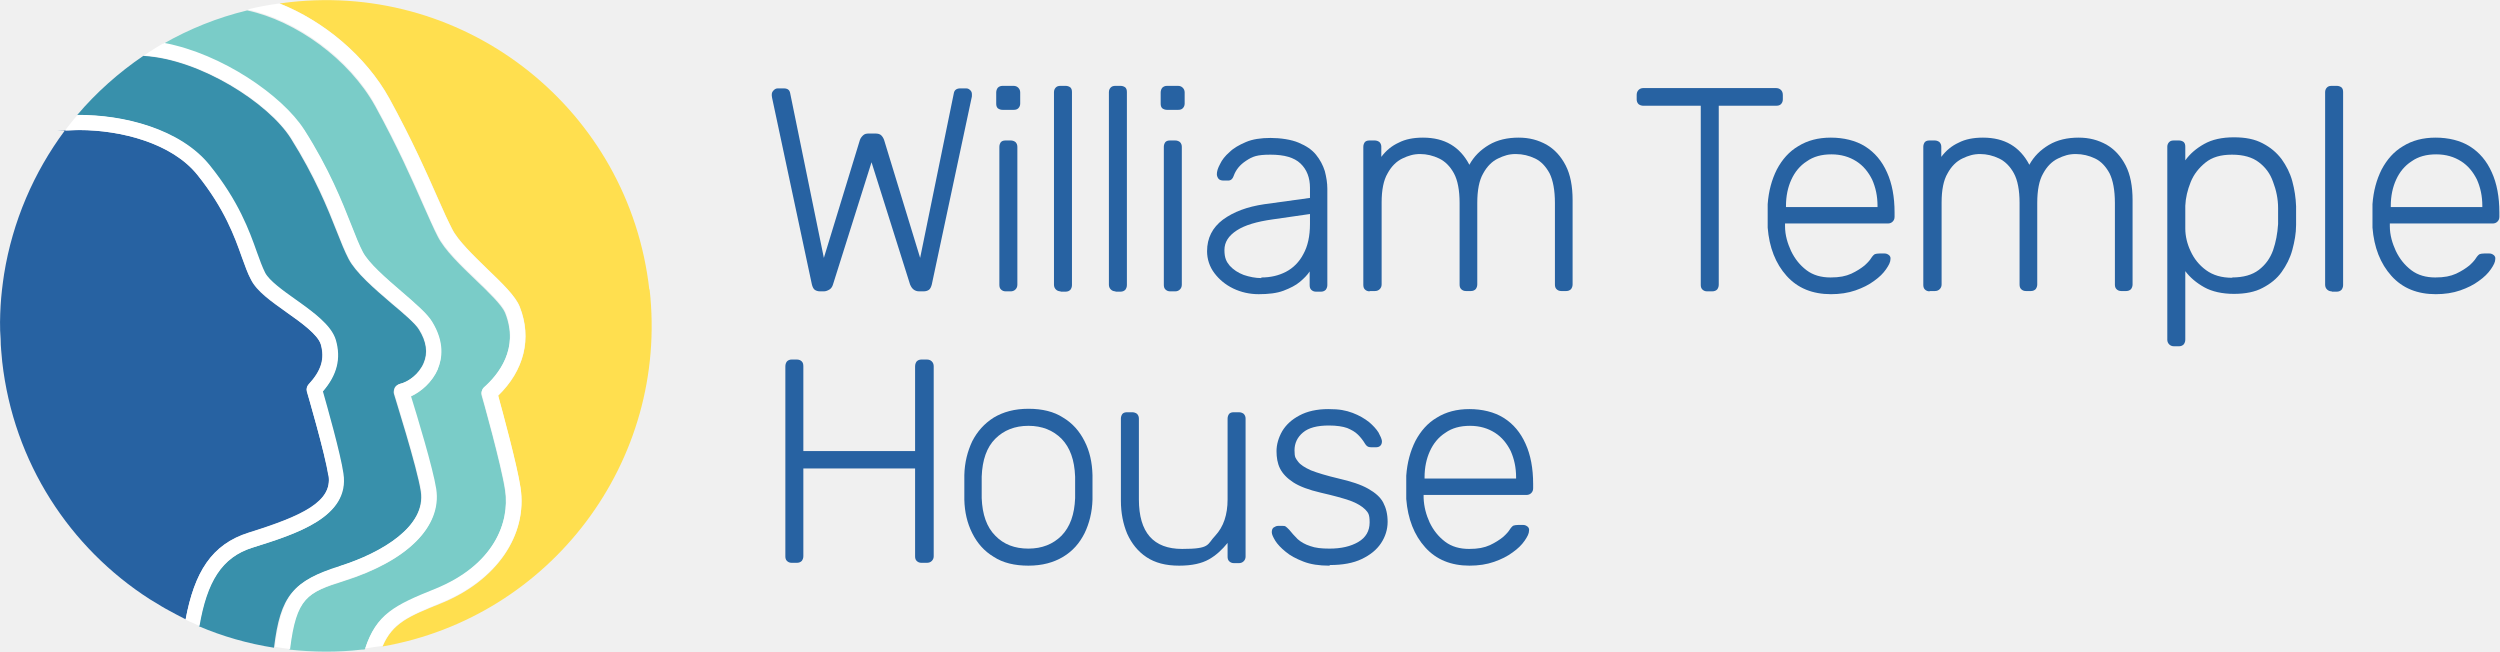
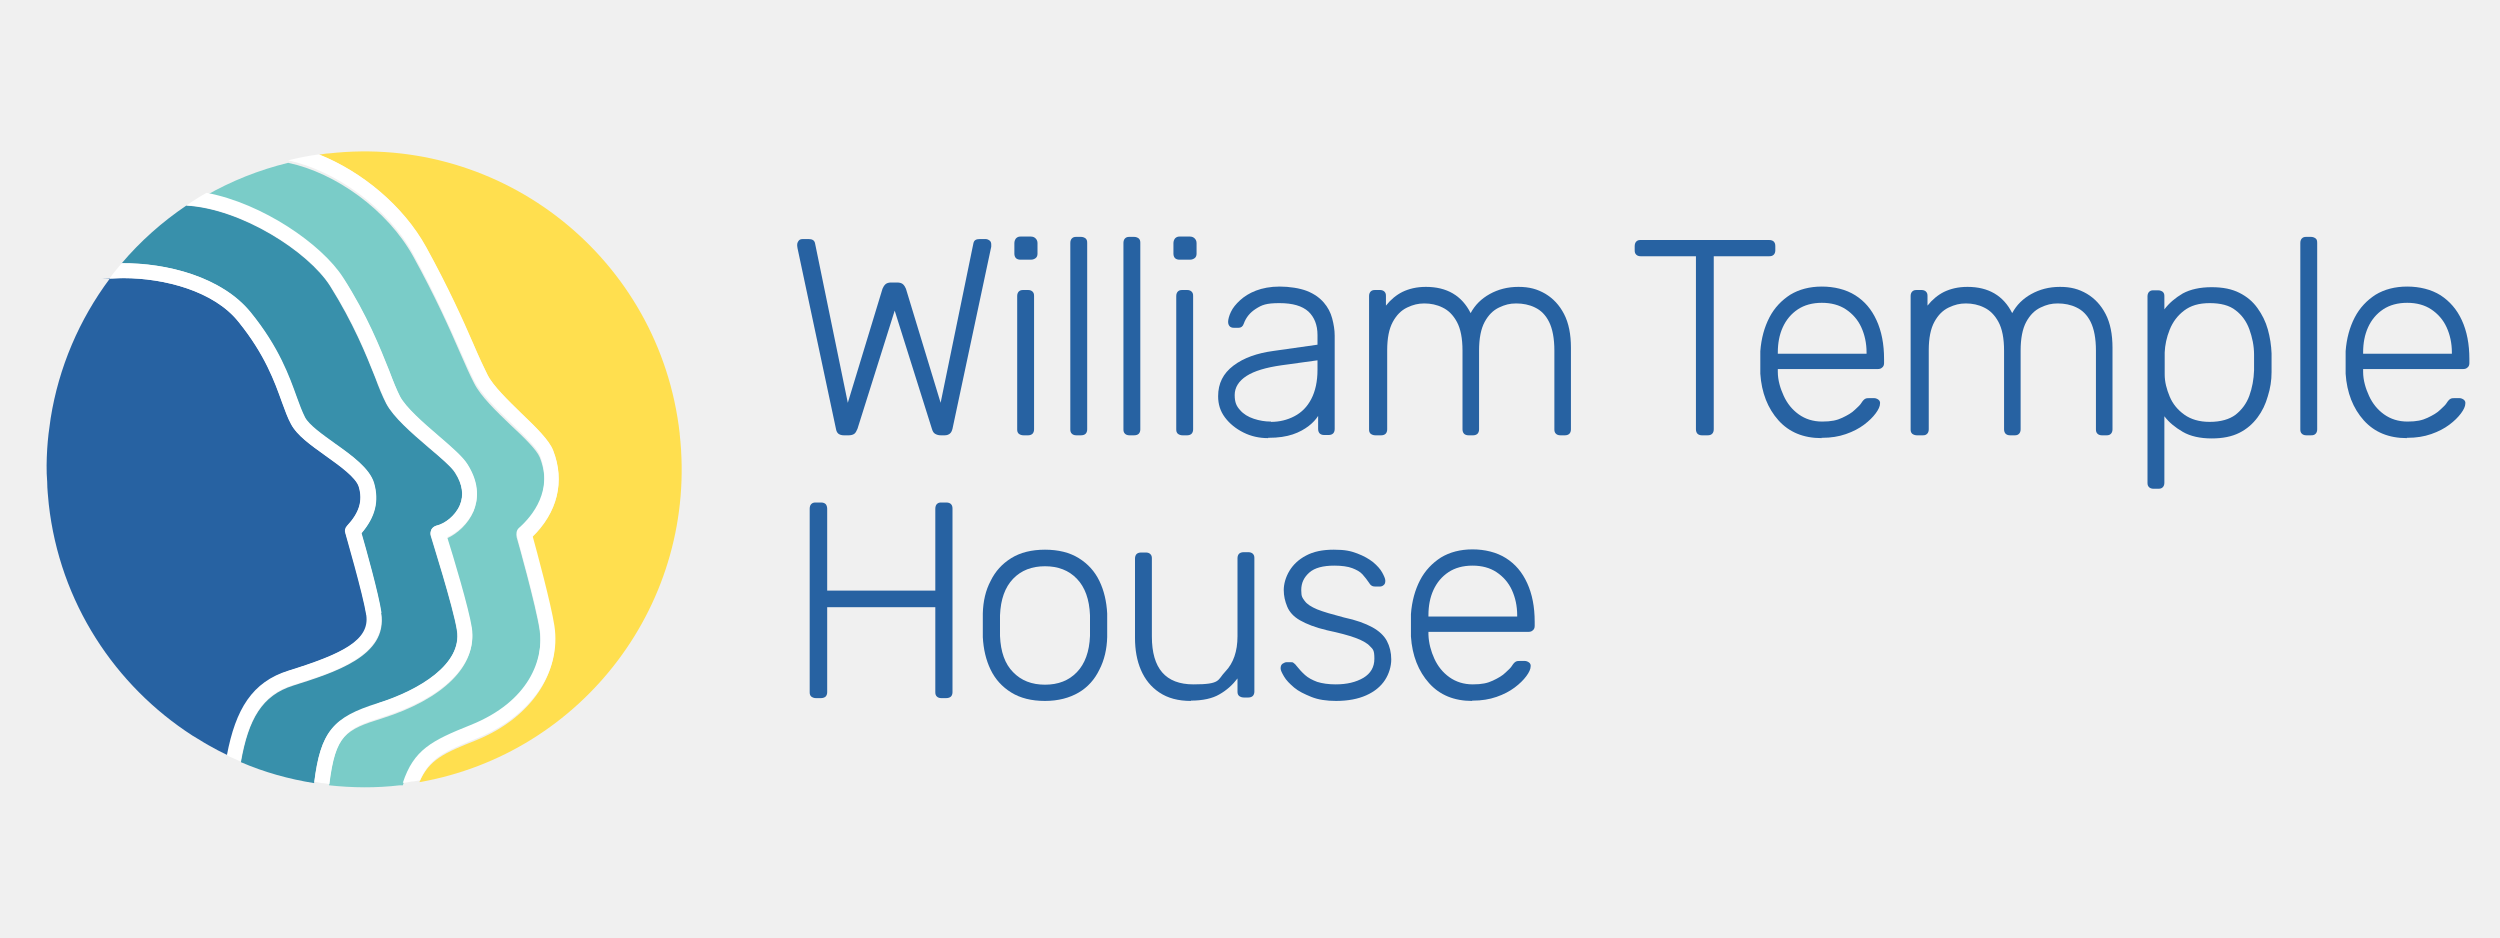
- <svg xmlns="http://www.w3.org/2000/svg" id="Layer_1" version="1.1" viewBox="0 0 792 206.3">
+ <svg xmlns="http://www.w3.org/2000/svg" id="Layer_1" version="1.1" viewBox="0 0 800 300">
  <defs>
    <style>
      .st0 {
        fill: #ffdf4f;
      }

      .st1 {
        fill: #2762a2;
      }

      .st2 {
        fill: #3890ab;
      }

      .st3 {
        fill: #fff;
      }

      .st4 {
        fill: #7accc8;
      }
    </style>
  </defs>
-   <g>
-     <path class="st1" d="M259.8,92.3c-.7,0-1.3-.2-1.7-.5s-.7-.9-.9-1.7l-12.6-59.1c0-.2-.1-.5-.1-.7v-.4c0-.5.2-.9.6-1.3.4-.4.8-.6,1.3-.6h1.9c1.2,0,1.8.5,2,1.4l10.7,52.3,11.4-37.3c.2-.6.5-1,1-1.5s1.1-.6,1.9-.6h2c.9,0,1.5.2,1.9.6.4.4.7.9.9,1.5l11.4,37.3,10.7-52.3c.2-.9.9-1.4,2-1.4h1.9c.5,0,.9.2,1.3.6s.5.8.5,1.3,0,.2,0,.4,0,.4-.1.7l-12.6,59.1c-.2.8-.5,1.4-.9,1.7s-1,.5-1.7.5h-1.4c-.7,0-1.3-.2-1.8-.6s-.8-.9-1.1-1.6l-12.2-38.7-12.2,38.7c-.2.7-.6,1.3-1.1,1.6s-1.1.6-1.8.6h-1.4.2Z" />
-     <path class="st1" d="M317.6,34.8c-.6,0-1.1-.2-1.5-.5-.4-.4-.5-.9-.5-1.5v-3.5c0-.6.2-1.1.5-1.5.4-.4.9-.6,1.5-.6h3.5c.6,0,1.1.2,1.5.6s.6.9.6,1.5v3.5c0,.6-.2,1.1-.6,1.5s-.9.5-1.5.5h-3.5ZM318.6,92.3c-.6,0-1.1-.2-1.5-.6s-.5-.9-.5-1.5v-43.7c0-.6.2-1.1.5-1.5.4-.4.9-.5,1.5-.5h1.6c.6,0,1.1.2,1.5.5.4.4.6.9.6,1.5v43.7c0,.6-.2,1.1-.6,1.5s-.9.6-1.5.6h-1.6Z" />
-     <path class="st1" d="M336,92.3c-.6,0-1.1-.2-1.5-.6s-.6-.9-.6-1.5V29.2c0-.6.2-1.1.6-1.5s.9-.5,1.5-.5h1.6c.6,0,1.1.2,1.5.5.4.4.5.9.5,1.5v61.1c0,.6-.2,1.1-.5,1.5-.4.4-.9.6-1.5.6h-1.6Z" />
-     <path class="st1" d="M353.4,92.3c-.6,0-1.1-.2-1.5-.6s-.6-.9-.6-1.5V29.2c0-.6.2-1.1.6-1.5s.9-.5,1.5-.5h1.6c.6,0,1.1.2,1.5.5.4.4.5.9.5,1.5v61.1c0,.6-.2,1.1-.5,1.5-.4.4-.9.6-1.5.6h-1.6Z" />
-     <path class="st1" d="M369.7,34.8c-.6,0-1.1-.2-1.5-.5-.4-.4-.5-.9-.5-1.5v-3.5c0-.6.2-1.1.5-1.5.4-.4.9-.6,1.5-.6h3.5c.6,0,1.1.2,1.5.6s.6.9.6,1.5v3.5c0,.6-.2,1.1-.6,1.5s-.9.5-1.5.5h-3.5ZM370.7,92.3c-.6,0-1.1-.2-1.5-.6s-.5-.9-.5-1.5v-43.7c0-.6.2-1.1.5-1.5.4-.4.9-.5,1.5-.5h1.6c.6,0,1.1.2,1.5.5.4.4.6.9.6,1.5v43.7c0,.6-.2,1.1-.6,1.5s-.9.6-1.5.6h-1.6Z" />
-     <path class="st1" d="M398.8,93.2c-2.9,0-5.6-.6-8.1-1.8-2.5-1.2-4.5-2.9-6-4.9s-2.3-4.4-2.3-6.9c0-4.2,1.7-7.5,5-10,3.4-2.5,7.7-4.1,13.1-4.9l14.5-2v-3.2c0-3.2-1-5.8-3-7.7s-5.1-2.8-9.5-2.8-5.7.6-7.7,1.9c-2,1.3-3.3,2.9-4,4.9-.3.9-.9,1.4-1.7,1.4h-1.5c-.7,0-1.3-.2-1.6-.6-.3-.4-.5-.9-.5-1.4,0-.9.3-1.9,1-3.2.6-1.3,1.6-2.6,3-3.8,1.3-1.3,3.1-2.3,5.2-3.2s4.7-1.3,7.8-1.3,6.6.5,8.9,1.5c2.4,1,4.2,2.2,5.5,3.8s2.2,3.3,2.8,5.2c.5,1.9.8,3.8.8,5.6v30.5c0,.6-.2,1.1-.5,1.5-.4.4-.9.6-1.5.6h-1.6c-.6,0-1.1-.2-1.5-.6s-.5-.9-.5-1.5v-4.3c-.7,1.1-1.8,2.2-3.1,3.3-1.3,1.1-3.1,2-5.2,2.8s-4.8,1.1-7.9,1.1h.1ZM399.7,87.9c2.8,0,5.4-.6,7.7-1.8,2.3-1.2,4.2-3.1,5.5-5.6,1.4-2.5,2.1-5.7,2.1-9.6v-3.1l-11.8,1.7c-5,.7-8.8,1.8-11.4,3.5s-3.9,3.7-3.9,6.2.6,3.7,1.7,5c1.2,1.3,2.6,2.2,4.4,2.9,1.8.6,3.7,1,5.6,1v-.2Z" />
-     <path class="st1" d="M433.9,92.3c-.6,0-1.1-.2-1.5-.6s-.5-.9-.5-1.5v-43.7c0-.6.2-1.1.5-1.5.4-.4.9-.5,1.5-.5h1.6c.6,0,1.1.2,1.5.5.4.4.6.9.6,1.5v3.2c1.5-2,3.3-3.5,5.5-4.5,2.1-1.1,4.7-1.6,7.7-1.6,6.9,0,11.7,2.9,14.7,8.6,1.4-2.6,3.5-4.7,6.2-6.3s5.9-2.3,9.4-2.3,6.2.8,8.8,2.2c2.6,1.5,4.6,3.7,6.1,6.6,1.5,2.9,2.2,6.6,2.2,11v26.7c0,.6-.2,1.1-.5,1.5-.4.4-.9.6-1.5.6h-1.6c-.6,0-1.1-.2-1.5-.6s-.5-.9-.5-1.5v-25.8c0-4-.6-7.2-1.7-9.4-1.2-2.2-2.7-3.8-4.6-4.7s-3.9-1.4-6.1-1.4-3.7.5-5.6,1.4-3.5,2.5-4.7,4.7c-1.3,2.2-1.9,5.4-1.9,9.4v25.8c0,.6-.2,1.1-.5,1.5-.4.4-.9.6-1.5.6h-1.6c-.6,0-1.1-.2-1.5-.6s-.5-.9-.5-1.5v-25.8c0-4-.6-7.2-1.8-9.4-1.2-2.2-2.8-3.8-4.7-4.7-1.9-.9-3.9-1.4-6-1.4s-3.7.5-5.6,1.4-3.5,2.5-4.7,4.7c-1.3,2.2-1.9,5.3-1.9,9.3v25.9c0,.6-.2,1.1-.6,1.5s-.9.6-1.5.6h-1.7Z" />
-     <path class="st1" d="M540.8,92.3c-.6,0-1.1-.2-1.5-.6s-.5-.9-.5-1.5v-56.7h-18.2c-.6,0-1.1-.2-1.5-.5-.4-.4-.6-.9-.6-1.5v-1.4c0-.7.2-1.2.6-1.6.4-.4.9-.6,1.5-.6h42c.7,0,1.2.2,1.6.6.4.4.6.9.6,1.6v1.4c0,.6-.2,1.1-.6,1.5-.4.4-.9.5-1.6.5h-18.1v56.7c0,.6-.2,1.1-.5,1.5-.4.4-.9.6-1.6.6h-1.7,0Z" />
-     <path class="st1" d="M580.1,93.2c-5.9,0-10.6-1.9-14.1-5.8s-5.5-9-6-15.3v-7.4c.3-4.2,1.3-7.8,2.9-11,1.7-3.2,3.9-5.7,6.8-7.4,2.9-1.8,6.3-2.7,10.3-2.7s7.9.9,10.9,2.8c3,1.9,5.3,4.6,6.9,8.2,1.6,3.5,2.4,7.8,2.4,12.7v1.4c0,.6-.2,1.1-.6,1.5-.4.4-.9.6-1.5.6h-32.6v.9c0,2.8.8,5.4,1.9,7.8,1.2,2.5,2.8,4.5,4.9,6.1,2.1,1.6,4.7,2.3,7.6,2.3s4.8-.4,6.6-1.2c1.7-.8,3.1-1.7,4.2-2.6,1-.9,1.7-1.7,2-2.2.5-.8,1-1.3,1.3-1.4s.8-.2,1.5-.2h1.5c.6,0,1,.2,1.4.5s.6.8.5,1.3c0,.9-.5,1.9-1.4,3.2-.9,1.3-2.1,2.5-3.8,3.7-1.6,1.2-3.6,2.2-5.9,3-2.3.8-4.9,1.2-7.8,1.2h0ZM565.6,65.6h29.2v-.4c0-3.1-.6-5.8-1.7-8.3-1.2-2.4-2.8-4.4-5-5.8-2.2-1.4-4.8-2.2-7.9-2.2s-5.7.7-7.8,2.2c-2.2,1.4-3.8,3.4-4.9,5.8-1.1,2.4-1.7,5.2-1.7,8.3v.4h-.2Z" />
-     <path class="st1" d="M611.3,92.3c-.6,0-1.1-.2-1.5-.6s-.5-.9-.5-1.5v-43.7c0-.6.2-1.1.5-1.5.4-.4.9-.5,1.5-.5h1.6c.6,0,1.1.2,1.5.5.4.4.6.9.6,1.5v3.2c1.5-2,3.3-3.5,5.5-4.5,2.1-1.1,4.7-1.6,7.7-1.6,6.9,0,11.7,2.9,14.7,8.6,1.4-2.6,3.5-4.7,6.2-6.3s5.9-2.3,9.4-2.3,6.2.8,8.8,2.2c2.6,1.5,4.6,3.7,6.1,6.6,1.5,2.9,2.2,6.6,2.2,11v26.7c0,.6-.2,1.1-.5,1.5-.4.4-.9.6-1.5.6h-1.6c-.6,0-1.1-.2-1.5-.6s-.5-.9-.5-1.5v-25.8c0-4-.6-7.2-1.7-9.4-1.2-2.2-2.7-3.8-4.6-4.7-1.9-.9-3.9-1.4-6.1-1.4s-3.7.5-5.6,1.4c-1.9.9-3.5,2.5-4.7,4.7-1.3,2.2-1.9,5.4-1.9,9.4v25.8c0,.6-.2,1.1-.5,1.5-.4.4-.9.6-1.5.6h-1.6c-.6,0-1.1-.2-1.5-.6s-.5-.9-.5-1.5v-25.8c0-4-.6-7.2-1.8-9.4s-2.8-3.8-4.7-4.7-3.9-1.4-6-1.4-3.7.5-5.6,1.4c-1.9.9-3.5,2.5-4.7,4.7-1.3,2.2-1.9,5.3-1.9,9.3v25.9c0,.6-.2,1.1-.6,1.5-.4.4-.9.6-1.5.6h-1.7Z" />
-     <path class="st1" d="M688.7,109.7c-.6,0-1.1-.2-1.5-.6s-.6-.9-.6-1.5v-61.1c0-.6.2-1.1.6-1.5.4-.4.9-.5,1.5-.5h1.6c.6,0,1.1.2,1.5.5.4.4.5.9.5,1.5v4.3c1.5-2.1,3.5-3.8,6-5.2s5.6-2.1,9.4-2.1,6.6.6,9.1,1.9,4.4,2.9,6,5c1.5,2.1,2.7,4.4,3.4,7s1.1,5.2,1.2,7.9v6c0,2.7-.5,5.3-1.2,7.9s-1.9,4.9-3.4,7-3.5,3.7-6,5c-2.4,1.3-5.5,1.9-9.1,1.9s-6.9-.7-9.4-2.1-4.5-3.1-6-5.1v21.7c0,.6-.2,1.1-.5,1.5-.4.4-.9.6-1.5.6,0,0-1.6,0-1.6,0ZM707.1,87.9c3.6,0,6.4-.8,8.5-2.4s3.6-3.7,4.5-6.2c.9-2.6,1.4-5.3,1.6-8.3v-5.1c0-2.9-.6-5.7-1.6-8.3-.9-2.6-2.4-4.6-4.5-6.2-2.1-1.6-4.9-2.4-8.5-2.4s-6.3.8-8.4,2.5c-2.1,1.7-3.7,3.7-4.7,6.2s-1.6,5-1.7,7.5v7.2c0,2.4.6,4.9,1.7,7.2,1.1,2.4,2.7,4.4,4.9,6s4.9,2.4,8.3,2.4h0Z" />
-     <path class="st1" d="M738.7,92.3c-.6,0-1.1-.2-1.5-.6s-.6-.9-.6-1.5V29.2c0-.6.2-1.1.6-1.5.4-.4.9-.5,1.5-.5h1.6c.6,0,1.1.2,1.5.5.4.4.5.9.5,1.5v61.1c0,.6-.2,1.1-.5,1.5-.4.4-.9.6-1.5.6h-1.6Z" />
-     <path class="st1" d="M771.7,93.2c-5.9,0-10.6-1.9-14.1-5.8s-5.5-9-6-15.3v-7.4c.3-4.2,1.3-7.8,2.9-11,1.7-3.2,3.9-5.7,6.8-7.4,2.9-1.8,6.3-2.7,10.3-2.7s7.9.9,10.9,2.8c3,1.9,5.3,4.6,6.9,8.2,1.6,3.5,2.4,7.8,2.4,12.7v1.4c0,.6-.2,1.1-.6,1.5-.4.4-.9.6-1.5.6h-32.6v.9c0,2.8.8,5.4,1.9,7.8,1.2,2.5,2.8,4.5,4.9,6.1,2.1,1.6,4.7,2.3,7.6,2.3s4.8-.4,6.6-1.2c1.7-.8,3.1-1.7,4.2-2.6,1-.9,1.7-1.7,2-2.2.5-.8,1-1.3,1.3-1.4s.8-.2,1.5-.2h1.5c.6,0,1,.2,1.4.5s.6.8.5,1.3c0,.9-.5,1.9-1.4,3.2-.9,1.3-2.1,2.5-3.8,3.7-1.6,1.2-3.6,2.2-5.9,3-2.3.8-4.9,1.2-7.8,1.2h0ZM757.2,65.6h29.2v-.4c0-3.1-.6-5.8-1.7-8.3-1.2-2.4-2.8-4.4-5-5.8-2.2-1.4-4.8-2.2-7.9-2.2s-5.7.7-7.8,2.2c-2.2,1.4-3.8,3.4-4.9,5.8-1.1,2.4-1.7,5.2-1.7,8.3v.4h-.2Z" />
-     <path class="st1" d="M250.8,178.3c-.6,0-1.1-.2-1.5-.6-.4-.4-.5-.9-.5-1.5v-60.1c0-.7.2-1.2.5-1.6.4-.4.9-.6,1.5-.6h1.6c.7,0,1.2.2,1.6.6s.5.9.5,1.6v26.8h35.4v-26.8c0-.7.2-1.2.5-1.6.4-.4.9-.6,1.5-.6h1.7c.7,0,1.2.2,1.6.6s.6.9.6,1.6v60.1c0,.6-.2,1.1-.6,1.5s-.9.6-1.6.6h-1.7c-.6,0-1.1-.2-1.5-.6-.4-.4-.5-.9-.5-1.5v-27.8h-35.4v27.8c0,.6-.2,1.1-.5,1.5-.4.4-.9.6-1.6.6h-1.6Z" />
-     <path class="st1" d="M325.8,179.2c-4.4,0-8.1-.9-11-2.8-3-1.8-5.2-4.3-6.8-7.5-1.6-3.2-2.4-6.7-2.5-10.6v-7.8c.1-4,1-7.5,2.5-10.7,1.6-3.1,3.8-5.6,6.8-7.5,3-1.8,6.6-2.8,11-2.8s8.1.9,11,2.8c3,1.8,5.2,4.3,6.8,7.5,1.6,3.1,2.4,6.7,2.5,10.7v7.8c-.1,3.9-1,7.5-2.5,10.6-1.6,3.2-3.8,5.7-6.8,7.5s-6.6,2.8-11,2.8ZM325.8,173.8c4.3,0,7.8-1.4,10.5-4.1,2.7-2.8,4.1-6.7,4.3-11.9v-6.8c-.2-5.3-1.6-9.2-4.3-12-2.7-2.7-6.2-4.1-10.5-4.1s-7.8,1.4-10.5,4.1c-2.7,2.7-4.1,6.7-4.3,12v6.8c.2,5.2,1.6,9.2,4.3,11.9,2.7,2.8,6.2,4.1,10.5,4.1Z" />
-     <path class="st1" d="M373.5,179.2c-4.2,0-7.6-.9-10.3-2.7s-4.7-4.3-6.1-7.4c-1.3-3.1-2-6.6-2-10.5v-26c0-.6.2-1.1.5-1.5.4-.4.9-.5,1.5-.5h1.6c.6,0,1.1.2,1.5.5.4.4.6.9.6,1.5v25.6c0,10.5,4.6,15.7,13.7,15.7s7.8-1.4,10.5-4.2c2.6-2.8,3.9-6.6,3.9-11.5v-25.6c0-.6.2-1.1.5-1.5.4-.4.9-.5,1.5-.5h1.6c.6,0,1.1.2,1.5.5.4.4.6.9.6,1.5v43.7c0,.6-.2,1.1-.6,1.5s-.9.6-1.5.6h-1.6c-.6,0-1.1-.2-1.5-.6-.4-.4-.5-.9-.5-1.5v-4.3c-1.7,2.1-3.6,3.9-5.9,5.2s-5.4,2-9.4,2h-.1Z" />
-     <path class="st1" d="M421.1,179.2c-3.2,0-5.9-.4-8.2-1.3-2.3-.9-4.2-1.9-5.6-3.1-1.5-1.2-2.6-2.4-3.3-3.5-.7-1.2-1.1-2-1.1-2.7s.2-1.2.6-1.5c.5-.3.9-.5,1.4-.5h1.4c.4,0,.7,0,1,.2s.6.5,1.1,1c.8,1,1.7,2,2.7,3,1,.9,2.4,1.7,4,2.2,1.6.6,3.6.8,6.1.8,3.7,0,6.7-.7,9.1-2.1,2.4-1.4,3.6-3.5,3.6-6.2s-.5-3.1-1.4-4.1c-1-1-2.6-2-4.8-2.8-2.3-.8-5.3-1.6-9.2-2.5-3.9-.9-6.8-2-8.8-3.3s-3.4-2.8-4.2-4.4-1.1-3.5-1.1-5.5.6-4.2,1.8-6.3c1.2-2,3-3.7,5.5-5,2.4-1.3,5.5-2,9.1-2s5.5.4,7.7,1.2c2.1.8,3.8,1.8,5.2,2.9,1.3,1.1,2.3,2.2,3,3.3.6,1.1,1,2,1.1,2.7,0,.6-.1,1.1-.5,1.5s-.9.5-1.5.5h-1.4c-.5,0-.9-.1-1.2-.3-.3-.2-.6-.5-.8-.9-.6-1-1.3-1.9-2.2-2.8-.9-.9-2-1.5-3.4-2.1-1.4-.5-3.4-.8-5.8-.8-3.7,0-6.4.7-8.2,2.2-1.8,1.5-2.7,3.4-2.7,5.7s.4,2.5,1.1,3.5,2.1,1.9,4.1,2.8c2,.8,5,1.7,8.8,2.6,3.9.9,7,1.9,9.3,3.2s3.9,2.7,4.8,4.4,1.4,3.7,1.4,6.1-.7,4.7-2.1,6.8-3.4,3.7-6.1,5-6.1,1.9-10,1.9l-.3.2Z" />
-     <path class="st1" d="M465.6,179.2c-5.9,0-10.6-1.9-14.1-5.8-3.5-3.9-5.5-9-6-15.3v-7.4c.3-4.2,1.3-7.8,2.9-11,1.7-3.2,3.9-5.7,6.8-7.4,2.9-1.8,6.3-2.7,10.3-2.7s7.9.9,10.9,2.8c3,1.9,5.3,4.6,6.9,8.2,1.6,3.5,2.4,7.8,2.4,12.7v1.4c0,.6-.2,1.1-.6,1.5s-.9.6-1.5.6h-32.6v.9c.1,2.8.8,5.4,1.9,7.8,1.2,2.5,2.8,4.5,4.9,6.1s4.7,2.3,7.6,2.3,4.8-.4,6.6-1.2c1.7-.8,3.1-1.7,4.2-2.6,1-.9,1.7-1.7,2-2.2.5-.8,1-1.3,1.3-1.4s.8-.2,1.5-.2h1.5c.6,0,1,.2,1.4.5s.6.8.5,1.3c0,.9-.5,1.9-1.4,3.2s-2.1,2.5-3.8,3.7c-1.6,1.2-3.6,2.2-5.9,3s-4.9,1.2-7.8,1.2h.1ZM451.1,151.6h29.2v-.4c0-3.1-.6-5.8-1.7-8.3-1.2-2.4-2.8-4.4-5-5.8s-4.8-2.2-7.9-2.2-5.7.7-7.8,2.2c-2.2,1.4-3.8,3.4-4.9,5.8-1.1,2.4-1.7,5.2-1.7,8.3v.4h-.2Z" />
+   <g id="Logo">
+     <path class="st0" d="M217.5,138.7c-6.3-55.8-56.5-95.9-112.3-89.6-1.1,0-2.1.3-3.1.4,13.7,5.4,26.9,16.4,34.3,29.7,7.1,13,11.7,23.4,15.1,31,1.8,4,3.2,7.2,4.5,9.8,1.8,3.5,6.6,8.2,10.8,12.3,4.8,4.6,9,8.7,10.2,11.9,3.8,9.9,1.4,19.9-6.8,27.8,1.4,5,5.9,21.6,7,28.8,2.3,14.9-7.6,29.1-24.9,36.1-10,4-15,6.1-18.1,13.4,52.4-9.2,89.3-57.7,83.3-111.4h0v-.2Z" />
+     <path class="st4" d="M109.8,89c7.8,12.2,11.8,22.5,14.8,29.9,1.3,3.3,2.4,6,3.4,8.1,1.9,3.5,7.4,8.4,12.3,12.6,4.2,3.6,7.9,6.8,9.4,9.3,3.8,6.4,3.2,11.5,1.8,14.8-1.8,4.1-5.2,7.1-8.5,8.6,1.9,6,6.9,22.6,7.9,29,1.8,11.7-9,22.4-28.7,28.6-11.6,3.6-15.1,5.4-16.9,21.4,7.4.8,15,.9,22.6,0h1c3.5-10.7,9.3-13.5,21.7-18.5,18.5-7.5,23.5-20.9,22.1-31-1.2-8-7.2-29.4-7.3-29.6-.3-.9,0-1.8.7-2.5,4.4-3.9,11.1-12.1,6.6-23.4-1-2.4-5.1-6.4-9.2-10.2-4.7-4.5-9.7-9.3-11.8-13.5-1.4-2.7-2.8-5.9-4.6-10-3.3-7.6-7.9-17.9-14.9-30.6-8.2-14.8-24.8-26.7-40-29.9-9.4,2.3-18.1,5.8-26.2,10.4,17.9,3.3,36.9,16.5,43.7,27.1l.2-.2h0v-.4Z" />
+     <path class="st3" d="M170.2,171.9c8.2-7.9,10.7-17.9,6.8-27.8-1.3-3.3-5.4-7.3-10.2-11.9-4.2-4.1-9.1-8.8-10.8-12.3-1.3-2.6-2.8-5.7-4.5-9.8-3.3-7.7-8-18.1-15.1-31-7.3-13.3-20.6-24.2-34.3-29.7-1.7.2-3.3.5-4.9.8s-3.3.7-5,1.1c15.2,3.3,31.9,15.2,40,29.9,7,12.8,11.6,23.2,14.9,30.6,1.8,4.1,3.3,7.4,4.6,10,2.2,4.2,7.1,9,11.8,13.5,4,3.9,8.2,7.9,9.2,10.2,4.5,11.3-2.3,19.6-6.6,23.4-.7.6-1,1.6-.7,2.5,0,.2,6.1,21.6,7.3,29.6,1.5,10-3.4,23.5-22.1,31-12.5,5-18.2,7.9-21.7,18.5.9,0,1.8-.2,2.7-.4.9,0,1.9-.3,2.8-.4,3.2-7.3,8.1-9.3,18.1-13.4,17.3-7,27.2-21.2,24.9-36.1-1.1-7.1-5.6-23.7-7-28.8v.2h0l-.2.3Z" />
+     <path class="st2" d="M120.8,225.1c13.4-4.1,27.1-12.5,25.4-23.3-1.1-7.4-8.4-30.2-8.4-30.4-.2-.6,0-1.3.2-1.9.3-.6.9-1,1.5-1.2,2.7-.6,6.1-3.1,7.6-6.6,1.4-3.2.9-6.7-1.5-10.4-1.1-1.9-4.8-5-8.5-8.1-5.5-4.7-11.2-9.7-13.5-14-1.2-2.3-2.4-5.2-3.6-8.5-2.9-7.3-6.9-17.2-14.4-29.2-7-11-28.4-24.7-46-25.7-7.7,5.2-14.7,11.4-20.7,18.5,14.3-.2,32,4.2,41.3,15.8,9,11.1,12.2,20.4,14.7,27.1.9,2.6,1.7,4.7,2.6,6.4,1.3,2.6,5.5,5.5,9.6,8.4,5.5,3.8,11.1,7.9,12.5,12.6,1.7,5.7.4,10.8-4,16.1,1.3,4.4,5.5,19.4,6.4,25.6,2.1,13.6-14.7,18.8-28.2,23.1-9.9,3.1-14.3,10.7-16.7,24.5,7.4,3.2,15.3,5.4,23.4,6.7,2-16.3,5.9-20.8,20.3-25.2v-.2h0Z" />
+     <path class="st3" d="M151.5,163.5c1.4-3.3,2.2-8.4-1.8-14.8-1.5-2.5-5.1-5.6-9.4-9.3-4.9-4.2-10.5-9.1-12.3-12.6-1.1-2.1-2.2-4.8-3.4-8.1-3-7.5-7-17.7-14.8-29.9-6.8-10.6-25.7-23.7-43.7-27.1-1.1.6-2.1,1.2-3.2,1.9-1.1.7-2.2,1.4-3.2,2.1,17.6,1,39,14.7,46,25.7,7.6,11.9,11.5,21.9,14.4,29.2,1.3,3.3,2.5,6.2,3.6,8.5,2.3,4.4,8,9.3,13.5,14,3.6,3.1,7.3,6.3,8.5,8.1,2.3,3.7,2.8,7.3,1.5,10.4-1.5,3.5-4.9,6-7.6,6.6-.6.2-1.2.6-1.5,1.2s-.4,1.3-.2,1.9c0,.2,7.3,23.2,8.4,30.4,1.6,10.8-12.1,19.1-25.4,23.3-14.4,4.5-18.2,9-20.3,25.2.8,0,1.6.3,2.4.4.8,0,1.6.2,2.4.3,2-16,5.4-17.7,16.9-21.4,19.7-6.2,30.4-16.8,28.7-28.6-1-6.4-6-23-7.9-29,3.3-1.5,6.7-4.4,8.5-8.6h0v.2Z" />
+     <path class="st1" d="M117.3,196.8c-1-6.9-6.6-26-6.7-26.2-.2-.8,0-1.7.5-2.3,3.9-4.2,5.1-8,3.8-12.5-.9-3.1-6.1-6.8-10.7-10-4.7-3.3-9.3-6.5-11-10.1-1.1-2-1.9-4.3-2.9-7-2.3-6.4-5.4-15.2-13.9-25.7-8-9.9-24-14-36.8-14s-3.1,0-4.5.2c-9.7,13-16.3,28.3-18.9,44.7-.5,3.3-.9,6.5-1.1,9.8-.2,3.4-.3,7,0,10.5,0,2.4.3,4.7.5,7.1,3.5,31.5,21.2,58.1,46,74.1.8.5,1.7,1,2.5,1.5s1.6,1,2.5,1.5c2.1,1.2,4.2,2.3,6.3,3.3,2.8-14.7,8.1-23.4,19.7-27.1,17-5.3,26.1-9.8,24.9-17.8h-.2Z" />
+     <path class="st3" d="M122.1,196.2c-.9-6.2-5.1-21.1-6.4-25.6,4.4-5.1,5.7-10.2,4-16.1-1.4-4.6-7-8.7-12.5-12.6-4-2.9-8.3-5.9-9.6-8.4-.9-1.8-1.7-3.9-2.6-6.4-2.4-6.7-5.7-16-14.7-27.1-9.2-11.4-27-15.9-41.3-15.8-.7.8-1.4,1.6-2.1,2.5-.7.8-1.3,1.7-1.9,2.5,1.5,0,3-.2,4.5-.2,12.9,0,28.9,4,36.8,14,8.5,10.5,11.6,19.3,13.9,25.7,1,2.7,1.8,5,2.9,7,1.9,3.5,6.3,6.7,11,10.1,4.6,3.3,9.8,7,10.7,10,1.3,4.4.2,8.2-3.8,12.5-.6.6-.8,1.5-.5,2.3,0,.2,5.6,19.3,6.7,26.2,1.2,8.1-7.8,12.5-24.9,17.8-11.6,3.6-16.9,12.3-19.7,27.1.7.4,1.5.7,2.2,1s1.5.7,2.2,1c2.4-13.7,6.9-21.5,16.7-24.5,13.5-4.2,30.2-9.5,28.2-23.1h.2Z" />
  </g>
-   <g>
-     <path class="st0" d="M205.7,91.7C199.3,35.1,148.3-5.7,91.7.7c-1.1.1-2.1.3-3.1.4,13.9,5.5,27.3,16.6,34.8,30.1,7.2,13.2,11.9,23.8,15.3,31.5,1.8,4.1,3.2,7.3,4.6,9.9,1.8,3.6,6.7,8.3,11,12.5,4.9,4.7,9.1,8.8,10.4,12.1,3.9,10,1.4,20.2-6.9,28.2,1.4,5.1,6,21.9,7.1,29.2,2.3,15.1-7.7,29.5-25.3,36.6-10.2,4.1-15.2,6.2-18.4,13.6,53.2-9.3,90.7-58.6,84.6-113.1h-.1Z" />
-     <path class="st4" d="M96.3,41.2c7.9,12.4,12,22.8,15,30.4,1.3,3.3,2.4,6.1,3.5,8.2,1.9,3.6,7.5,8.5,12.5,12.8,4.3,3.7,8,6.9,9.5,9.4,3.9,6.5,3.2,11.7,1.8,15-1.8,4.2-5.3,7.2-8.6,8.7,1.9,6.1,7,22.9,8,29.4,1.8,11.9-9.1,22.7-29.1,29-11.8,3.7-15.3,5.5-17.2,21.7,7.5.8,15.2.9,22.9,0,.3,0,.7,0,1-.1,3.6-10.9,9.4-13.7,22-18.8,18.8-7.6,23.9-21.2,22.4-31.5-1.2-8.1-7.3-29.8-7.4-30-.3-.9,0-1.8.7-2.5,4.5-4,11.3-12.3,6.7-23.8-1-2.4-5.2-6.5-9.3-10.4-4.8-4.6-9.8-9.4-12-13.7-1.4-2.7-2.8-6-4.7-10.2-3.4-7.7-8-18.2-15.1-31.1-8.3-15-25.2-27.1-40.6-30.4-9.5,2.3-18.4,5.9-26.6,10.6,18.2,3.4,37.5,16.7,44.4,27.5l.2-.2Z" />
-     <path class="st3" d="M157.7,125.4c8.3-8,10.9-18.2,6.9-28.2-1.3-3.4-5.5-7.4-10.4-12.1-4.3-4.2-9.2-8.9-11-12.5-1.3-2.6-2.8-5.8-4.6-9.9-3.4-7.8-8.1-18.4-15.3-31.5-7.4-13.5-20.9-24.6-34.8-30.1-1.7.2-3.3.5-5,.8s-3.4.7-5.1,1.1c15.4,3.3,32.4,15.4,40.6,30.4,7.1,13,11.8,23.5,15.1,31.1,1.8,4.2,3.3,7.5,4.7,10.2,2.2,4.3,7.2,9.1,12,13.7,4.1,4,8.3,8,9.3,10.4,4.6,11.5-2.3,19.9-6.7,23.8-.7.6-1,1.6-.7,2.5,0,.2,6.2,21.9,7.4,30,1.5,10.2-3.5,23.9-22.4,31.5-12.7,5.1-18.5,8-22,18.8.9-.1,1.8-.2,2.7-.4.9-.1,1.9-.3,2.8-.4,3.2-7.4,8.2-9.4,18.4-13.6,17.6-7.1,27.6-21.5,25.3-36.6-1.1-7.2-5.7-24.1-7.1-29.2v.2Z" />
-     <path class="st2" d="M107.5,179.4c13.6-4.2,27.5-12.7,25.8-23.7-1.1-7.5-8.5-30.7-8.5-30.9-.2-.6,0-1.3.2-1.9.3-.6.9-1,1.5-1.2,2.7-.6,6.2-3.1,7.7-6.7,1.4-3.2.9-6.8-1.5-10.6-1.1-1.9-4.9-5.1-8.6-8.2-5.6-4.8-11.4-9.8-13.7-14.2-1.2-2.3-2.4-5.3-3.7-8.6-2.9-7.4-7-17.5-14.6-29.6-7.1-11.2-28.8-25.1-46.7-26.1-7.8,5.3-14.9,11.6-21,18.8,14.5-.2,32.5,4.3,41.9,16,9.1,11.3,12.4,20.7,14.9,27.5.9,2.6,1.7,4.8,2.6,6.5,1.3,2.6,5.6,5.6,9.7,8.5,5.6,3.9,11.3,8,12.7,12.8,1.7,5.8.4,11-4.1,16.3,1.3,4.5,5.6,19.7,6.5,26,2.1,13.8-14.9,19.1-28.6,23.4-10,3.1-14.5,10.9-17,24.9,7.5,3.2,15.5,5.5,23.8,6.8,2-16.5,6-21.1,20.6-25.6v-.2Z" />
-     <path class="st3" d="M138.7,116.9c1.4-3.3,2.2-8.5-1.8-15-1.5-2.5-5.2-5.7-9.5-9.4-5-4.3-10.7-9.2-12.5-12.8-1.1-2.1-2.2-4.9-3.5-8.2-3-7.6-7.1-18-15-30.4-6.9-10.8-26.1-24.1-44.4-27.5-1.1.6-2.1,1.2-3.2,1.9-1.1.7-2.2,1.4-3.2,2.1,17.9,1,39.6,14.9,46.7,26.1,7.7,12.1,11.7,22.2,14.6,29.6,1.3,3.4,2.5,6.3,3.7,8.6,2.3,4.5,8.1,9.4,13.7,14.2,3.7,3.1,7.4,6.4,8.6,8.2,2.3,3.8,2.8,7.4,1.5,10.6-1.5,3.6-5,6.1-7.7,6.7-.6.2-1.2.6-1.5,1.2s-.4,1.3-.2,1.9c0,.2,7.4,23.5,8.5,30.9,1.6,11-12.3,19.4-25.8,23.7-14.6,4.6-18.5,9.1-20.6,25.6.8.1,1.6.3,2.4.4.8.1,1.6.2,2.4.3,2-16.2,5.5-18,17.2-21.7,20-6.3,30.9-17.1,29.1-29-1-6.5-6.1-23.3-8-29.4,3.3-1.5,6.8-4.5,8.6-8.7h-.1Z" />
-     <path class="st1" d="M104,150.7c-1-7-6.7-26.4-6.8-26.6-.2-.8,0-1.7.5-2.3,4-4.3,5.2-8.1,3.9-12.7-.9-3.1-6.2-6.9-10.9-10.2-4.8-3.4-9.4-6.6-11.2-10.3-1.1-2-1.9-4.4-2.9-7.1-2.3-6.5-5.5-15.4-14.1-26.1-8.1-10.1-24.4-14.2-37.4-14.2s-3.1,0-4.6.2C10.7,54.6,4,70.1,1.3,86.8c-.5,3.3-.9,6.6-1.1,9.9C0,100.2-.1,103.8.2,107.4c0,2.4.3,4.8.5,7.2,3.6,32,21.5,59,46.7,75.2.8.5,1.7,1,2.5,1.5s1.6,1,2.5,1.5c2.1,1.2,4.3,2.3,6.4,3.4,2.8-14.9,8.2-23.8,20-27.5,17.3-5.4,26.5-9.9,25.3-18.1h-.1Z" />
-     <path class="st3" d="M108.8,150c-.9-6.3-5.2-21.4-6.5-26,4.5-5.2,5.8-10.4,4.1-16.3-1.4-4.7-7.1-8.8-12.7-12.8-4.1-2.9-8.4-6-9.7-8.5-.9-1.8-1.7-4-2.6-6.5-2.4-6.8-5.8-16.2-14.9-27.5-9.3-11.6-27.4-16.1-41.9-16-.7.8-1.4,1.6-2.1,2.5-.7.8-1.3,1.7-1.9,2.5,1.5,0,3-.2,4.6-.2,13.1,0,29.3,4.1,37.4,14.2,8.6,10.7,11.8,19.6,14.1,26.1,1,2.7,1.8,5.1,2.9,7.1,1.9,3.6,6.4,6.8,11.2,10.3,4.7,3.3,9.9,7.1,10.9,10.2,1.3,4.5.2,8.3-3.9,12.7-.6.6-.8,1.5-.5,2.3,0,.2,5.7,19.6,6.8,26.6,1.2,8.2-7.9,12.7-25.3,18.1-11.8,3.7-17.2,12.5-20,27.5.7.4,1.5.7,2.2,1s1.5.7,2.2,1c2.4-13.9,7-21.8,17-24.9,13.7-4.3,30.7-9.6,28.6-23.4h0Z" />
+   <g id="Words">
+     <path class="st1" d="M270,139.3c-.7,0-1.3-.2-1.7-.5s-.7-.9-.8-1.6l-12.3-57.8c0-.3-.1-.5-.1-.7v-.4c0-.5.2-.9.5-1.3s.8-.5,1.3-.5h1.9c1.1,0,1.8.4,2,1.3l10.5,51.1,11.1-36.5c.2-.5.5-1,.9-1.4s1.1-.6,1.8-.6h2c.8,0,1.5.2,1.9.6s.7.9.9,1.4l11.1,36.5,10.5-51.1c.2-.9.8-1.3,2-1.3h1.9c.5,0,.9.2,1.3.5s.5.8.5,1.3,0,.2,0,.4,0,.4-.1.7l-12.3,57.8c-.2.8-.5,1.3-.9,1.6s-.9.5-1.6.5h-1.3c-.7,0-1.3-.2-1.8-.5s-.8-.9-1-1.6l-11.9-37.8-11.9,37.8c-.3.7-.6,1.3-1,1.6s-1,.5-1.8.5h-1.6Z" />
+     <path class="st1" d="M326.5,83.1c-.6,0-1.1-.2-1.4-.5s-.5-.8-.5-1.4v-3.4c0-.6.2-1.1.5-1.5.4-.4.8-.6,1.4-.6h3.4c.6,0,1.1.2,1.5.6s.6.9.6,1.5v3.4c0,.6-.2,1.1-.6,1.4s-.9.5-1.5.5h-3.4ZM327.5,139.3c-.6,0-1.1-.2-1.5-.5-.4-.4-.5-.8-.5-1.4v-42.7c0-.6.2-1.1.5-1.4.4-.4.8-.5,1.5-.5h1.5c.6,0,1.1.2,1.4.5.4.4.5.8.5,1.4v42.7c0,.6-.2,1.1-.5,1.4s-.8.5-1.4.5h-1.5Z" />
+     <path class="st1" d="M344.4,139.3c-.6,0-1.1-.2-1.4-.5-.4-.4-.5-.8-.5-1.4v-59.7c0-.6.2-1.1.5-1.4.4-.4.8-.5,1.4-.5h1.5c.6,0,1.1.2,1.5.5.4.4.5.8.5,1.4v59.7c0,.6-.2,1.1-.5,1.4s-.8.5-1.5.5h-1.5Z" />
+     <path class="st1" d="M361.4,139.3c-.6,0-1.1-.2-1.4-.5-.4-.4-.5-.8-.5-1.4v-59.7c0-.6.2-1.1.5-1.4.4-.4.8-.5,1.4-.5h1.5c.6,0,1.1.2,1.5.5.4.4.5.8.5,1.4v59.7c0,.6-.2,1.1-.5,1.4s-.8.5-1.5.5h-1.5Z" />
+     <path class="st1" d="M377.4,83.1c-.6,0-1.1-.2-1.4-.5s-.5-.8-.5-1.4v-3.4c0-.6.2-1.1.5-1.5.4-.4.8-.6,1.4-.6h3.4c.6,0,1.1.2,1.5.6s.6.9.6,1.5v3.4c0,.6-.2,1.1-.6,1.4s-.9.5-1.5.5h-3.4ZM378.4,139.3c-.6,0-1.1-.2-1.5-.5-.4-.4-.5-.8-.5-1.4v-42.7c0-.6.2-1.1.5-1.4.4-.4.8-.5,1.5-.5h1.5c.6,0,1.1.2,1.4.5.4.4.5.8.5,1.4v42.7c0,.6-.2,1.1-.5,1.4s-.8.5-1.4.5h-1.5Z" />
+     <path class="st1" d="M405.8,140.2c-2.9,0-5.5-.6-7.9-1.8s-4.4-2.8-5.9-4.8-2.2-4.2-2.2-6.8c0-4.1,1.6-7.3,4.9-9.8s7.6-4,12.8-4.7l14.1-2v-3.1c0-3.2-1-5.7-2.9-7.5-2-1.8-5-2.7-9.3-2.7s-5.6.6-7.5,1.8c-1.9,1.2-3.2,2.8-3.9,4.8-.3.9-.9,1.3-1.7,1.3h-1.4c-.7,0-1.2-.2-1.5-.6-.3-.4-.4-.8-.4-1.4s.3-1.9.9-3.1c.6-1.3,1.6-2.5,2.9-3.7s3-2.3,5.1-3.1,4.6-1.3,7.6-1.3,6.4.5,8.7,1.4c2.3.9,4.1,2.2,5.4,3.7s2.2,3.2,2.7,5.1.8,3.7.8,5.5v29.9c0,.6-.2,1.1-.5,1.4s-.8.5-1.4.5h-1.5c-.6,0-1.1-.2-1.4-.5s-.5-.8-.5-1.4v-4.2c-.7,1.1-1.7,2.2-3,3.2s-3,2-5.1,2.7-4.6,1.1-7.8,1.1h-.1ZM406.7,135c2.7,0,5.2-.6,7.5-1.8s4.1-3,5.4-5.5,2-5.6,2-9.4v-3l-11.6,1.6c-4.9.7-8.6,1.8-11.1,3.4-2.5,1.6-3.8,3.7-3.8,6.1s.6,3.6,1.7,4.8c1.1,1.3,2.6,2.2,4.4,2.8s3.6.9,5.4.9h.1Z" />
+     <path class="st1" d="M440.1,139.3c-.6,0-1.1-.2-1.5-.5-.4-.4-.5-.8-.5-1.4v-42.7c0-.6.2-1.1.5-1.4.4-.4.8-.5,1.5-.5h1.5c.6,0,1.1.2,1.4.5.4.4.5.8.5,1.4v3.1c1.5-1.9,3.3-3.4,5.3-4.4,2.1-1,4.5-1.6,7.5-1.6,6.7,0,11.5,2.8,14.3,8.4,1.4-2.6,3.4-4.6,6.1-6.1s5.7-2.3,9.2-2.3,6,.7,8.6,2.2c2.5,1.5,4.5,3.6,6,6.5s2.2,6.5,2.2,10.8v26.1c0,.6-.2,1.1-.5,1.4s-.8.5-1.4.5h-1.5c-.6,0-1.1-.2-1.4-.5-.4-.4-.5-.8-.5-1.4v-25.2c0-3.9-.6-7-1.7-9.2s-2.6-3.7-4.5-4.6c-1.8-.9-3.9-1.3-6-1.3s-3.6.4-5.5,1.3-3.4,2.4-4.6,4.6-1.8,5.3-1.8,9.2v25.2c0,.6-.2,1.1-.5,1.4s-.8.5-1.4.5h-1.5c-.6,0-1.1-.2-1.4-.5s-.5-.8-.5-1.4v-25.2c0-3.9-.6-7-1.8-9.2-1.2-2.2-2.7-3.7-4.6-4.6-1.8-.9-3.8-1.3-5.8-1.3s-3.6.4-5.5,1.3-3.4,2.4-4.6,4.6-1.8,5.2-1.8,9.1v25.3c0,.6-.2,1.1-.5,1.4s-.8.5-1.4.5h-1.9Z" />
+     <path class="st1" d="M544.6,139.3c-.6,0-1.1-.2-1.4-.5s-.5-.8-.5-1.4v-55.4h-17.7c-.6,0-1.1-.2-1.4-.5-.4-.4-.5-.8-.5-1.4v-1.3c0-.7.2-1.2.5-1.5.4-.4.8-.5,1.4-.5h41.1c.7,0,1.2.2,1.5.5.4.4.5.9.5,1.5v1.3c0,.6-.2,1.1-.5,1.4-.4.4-.9.5-1.5.5h-17.7v55.4c0,.6-.2,1.1-.5,1.4-.4.4-.9.5-1.5.5h-1.8Z" />
+     <path class="st1" d="M582.9,140.2c-5.8,0-10.4-1.9-13.8-5.7-3.4-3.8-5.4-8.8-5.8-14.9v-7.2c.3-4.1,1.3-7.7,2.9-10.8,1.6-3.1,3.9-5.5,6.7-7.3,2.8-1.7,6.2-2.6,10.1-2.6s7.7.9,10.7,2.8,5.2,4.5,6.8,8c1.6,3.5,2.4,7.6,2.4,12.4v1.3c0,.6-.2,1.1-.6,1.4-.4.4-.9.5-1.5.5h-31.9v.9c0,2.7.8,5.3,1.9,7.7,1.1,2.4,2.7,4.4,4.8,5.9s4.6,2.3,7.5,2.3,4.7-.4,6.4-1.2,3.1-1.6,4.1-2.6c1-.9,1.7-1.6,2-2.1.5-.8.9-1.2,1.3-1.4s.8-.2,1.4-.2h1.4c.5,0,1,.2,1.4.5s.6.8.5,1.3c0,.8-.5,1.9-1.4,3.1-.9,1.2-2.1,2.4-3.7,3.6s-3.5,2.2-5.8,3-4.8,1.2-7.6,1.2h-.2ZM568.8,113.2h28.5v-.4c0-3-.6-5.7-1.7-8.1-1.1-2.4-2.8-4.3-4.9-5.7s-4.7-2.1-7.7-2.1-5.6.7-7.7,2.1-3.7,3.3-4.8,5.7-1.6,5.1-1.6,8.1v.4h0Z" />
+     <path class="st1" d="M613.4,139.3c-.6,0-1.1-.2-1.5-.5-.4-.4-.5-.8-.5-1.4v-42.7c0-.6.2-1.1.5-1.4.4-.4.8-.5,1.5-.5h1.5c.6,0,1.1.2,1.4.5.4.4.5.8.5,1.4v3.1c1.5-1.9,3.3-3.4,5.3-4.4,2.1-1,4.5-1.6,7.5-1.6,6.7,0,11.5,2.8,14.3,8.4,1.4-2.6,3.4-4.6,6.1-6.1,2.7-1.5,5.7-2.3,9.2-2.3s6,.7,8.6,2.2c2.5,1.5,4.5,3.6,6,6.5s2.2,6.5,2.2,10.8v26.1c0,.6-.2,1.1-.5,1.4-.4.4-.8.5-1.4.5h-1.5c-.6,0-1.1-.2-1.4-.5-.4-.4-.5-.8-.5-1.4v-25.2c0-3.9-.6-7-1.7-9.2-1.1-2.2-2.6-3.7-4.5-4.6-1.8-.9-3.9-1.3-6-1.3s-3.6.4-5.5,1.3-3.4,2.4-4.6,4.6c-1.2,2.2-1.8,5.3-1.8,9.2v25.2c0,.6-.2,1.1-.5,1.4-.4.4-.8.5-1.4.5h-1.5c-.6,0-1.1-.2-1.4-.5s-.5-.8-.5-1.4v-25.2c0-3.9-.6-7-1.8-9.2s-2.7-3.7-4.6-4.6c-1.8-.9-3.8-1.3-5.8-1.3s-3.6.4-5.5,1.3-3.4,2.4-4.6,4.6c-1.2,2.2-1.8,5.2-1.8,9.1v25.3c0,.6-.2,1.1-.5,1.4-.4.4-.8.5-1.4.5h-1.9Z" />
+     <path class="st1" d="M689.1,156.4c-.6,0-1.1-.2-1.4-.5-.4-.4-.5-.8-.5-1.4v-59.7c0-.6.2-1.1.5-1.4.4-.4.8-.5,1.4-.5h1.5c.6,0,1.1.2,1.5.5.4.4.5.8.5,1.4v4.2c1.5-2,3.5-3.7,5.9-5.1,2.4-1.3,5.5-2,9.2-2s6.5.6,8.9,1.8,4.3,2.8,5.8,4.9,2.6,4.3,3.3,6.8,1.1,5.1,1.2,7.7v6c0,2.6-.4,5.2-1.2,7.7-.7,2.5-1.8,4.8-3.3,6.8s-3.4,3.7-5.8,4.9-5.3,1.8-8.9,1.8-6.8-.7-9.2-2.1-4.4-3-5.9-5v21.3c0,.6-.2,1.1-.5,1.4-.4.4-.8.5-1.5.5h-1.5ZM707.1,135c3.5,0,6.3-.8,8.3-2.3,2-1.6,3.5-3.6,4.4-6.1s1.4-5.2,1.5-8.1v-5c0-2.9-.6-5.6-1.5-8.1s-2.4-4.6-4.4-6.1c-2-1.6-4.8-2.3-8.3-2.3s-6.1.8-8.2,2.4-3.6,3.6-4.6,6.1c-1,2.5-1.5,4.9-1.6,7.3v7c0,2.4.6,4.7,1.6,7.1s2.6,4.3,4.7,5.8,4.8,2.3,8.1,2.3h0Z" />
+     <path class="st1" d="M738,139.3c-.6,0-1.1-.2-1.4-.5-.4-.4-.5-.8-.5-1.4v-59.7c0-.6.2-1.1.5-1.4.4-.4.8-.5,1.4-.5h1.5c.6,0,1.1.2,1.5.5s.5.8.5,1.4v59.7c0,.6-.2,1.1-.5,1.4-.4.4-.8.5-1.5.5h-1.5Z" />
+     <path class="st1" d="M770.2,140.2c-5.8,0-10.4-1.9-13.8-5.7-3.4-3.8-5.4-8.8-5.8-14.9v-7.2c.3-4.1,1.3-7.7,2.9-10.8,1.6-3.1,3.9-5.5,6.7-7.3,2.8-1.7,6.2-2.6,10.1-2.6s7.7.9,10.7,2.8c2.9,1.9,5.2,4.5,6.8,8,1.6,3.5,2.4,7.6,2.4,12.4v1.3c0,.6-.2,1.1-.6,1.4-.4.4-.9.5-1.5.5h-31.9v.9c0,2.7.8,5.3,1.9,7.7,1.1,2.4,2.7,4.4,4.8,5.9s4.6,2.3,7.5,2.3,4.7-.4,6.4-1.2,3.1-1.6,4.1-2.6c1-.9,1.7-1.6,2-2.1.5-.8.9-1.2,1.3-1.4s.8-.2,1.4-.2h1.4c.5,0,1,.2,1.4.5s.6.8.5,1.3c0,.8-.5,1.9-1.4,3.1-.9,1.2-2.1,2.4-3.7,3.6s-3.5,2.2-5.8,3-4.8,1.2-7.6,1.2h-.2ZM756.1,113.2h28.5v-.4c0-3-.6-5.7-1.7-8.1-1.1-2.4-2.8-4.3-4.9-5.7s-4.7-2.1-7.7-2.1-5.6.7-7.7,2.1-3.7,3.3-4.8,5.7-1.6,5.1-1.6,8.1v.4h0Z" />
+     <path class="st1" d="M261.1,223.4c-.6,0-1.1-.2-1.5-.5-.4-.4-.5-.8-.5-1.4v-58.7c0-.7.2-1.2.5-1.5.4-.4.8-.5,1.5-.5h1.6c.7,0,1.2.2,1.5.5s.5.9.5,1.5v26.2h34.6v-26.2c0-.7.2-1.2.5-1.5.4-.4.8-.5,1.4-.5h1.6c.7,0,1.2.2,1.5.5.4.4.5.9.5,1.5v58.7c0,.6-.2,1.1-.5,1.4s-.9.5-1.5.5h-1.6c-.6,0-1.1-.2-1.4-.5-.4-.4-.5-.8-.5-1.4v-27.2h-34.6v27.2c0,.6-.2,1.1-.5,1.4s-.9.5-1.5.5h-1.6Z" />
+     <path class="st1" d="M334.4,224.3c-4.3,0-7.9-.9-10.8-2.7s-5.1-4.2-6.6-7.3-2.3-6.6-2.5-10.4v-7.6c.1-3.9.9-7.4,2.5-10.4,1.5-3.1,3.7-5.5,6.6-7.3s6.5-2.7,10.8-2.7,7.9.9,10.8,2.7,5.1,4.2,6.6,7.3,2.3,6.6,2.5,10.4v7.6c-.1,3.8-.9,7.3-2.5,10.4-1.5,3.1-3.7,5.6-6.6,7.3s-6.5,2.7-10.8,2.7ZM334.4,219.1c4.2,0,7.6-1.3,10.2-4s4-6.6,4.2-11.6v-6.6c-.2-5.1-1.6-9-4.2-11.7s-6-4-10.2-4-7.6,1.3-10.2,4-4,6.6-4.2,11.7v6.6c.2,5.1,1.6,9,4.2,11.6,2.6,2.7,6,4,10.2,4Z" />
+     <path class="st1" d="M381.1,224.3c-4.1,0-7.4-.9-10.1-2.7s-4.6-4.2-5.9-7.2-1.9-6.5-1.9-10.2v-25.5c0-.6.2-1.1.5-1.4s.8-.5,1.5-.5h1.5c.6,0,1.1.2,1.4.5.4.4.5.8.5,1.4v25c0,10.2,4.4,15.3,13.3,15.3s7.6-1.4,10.2-4.1,3.9-6.5,3.9-11.3v-25c0-.6.2-1.1.5-1.4s.8-.5,1.5-.5h1.5c.6,0,1.1.2,1.4.5.4.4.5.8.5,1.4v42.7c0,.6-.2,1.1-.5,1.4s-.8.5-1.4.5h-1.5c-.6,0-1.1-.2-1.5-.5-.4-.4-.5-.8-.5-1.4v-4.2c-1.6,2.1-3.5,3.8-5.8,5.1-2.2,1.3-5.3,2-9.2,2h.1Z" />
+     <path class="st1" d="M427.6,224.3c-3.1,0-5.8-.4-8-1.3s-4.1-1.8-5.5-3-2.5-2.3-3.2-3.5-1.1-2-1.1-2.6.1-1.1.6-1.5c.5-.3.9-.5,1.3-.5h1.3c.4,0,.7,0,.9.2s.6.4,1,1c.8,1,1.7,2,2.7,2.9s2.3,1.6,3.9,2.2c1.6.5,3.6.8,5.9.8,3.6,0,6.5-.7,8.9-2.1,2.3-1.4,3.5-3.4,3.5-6.1s-.4-3-1.4-4c-.9-1-2.5-1.9-4.7-2.7s-5.2-1.6-9-2.4c-3.8-.9-6.6-2-8.7-3.2s-3.4-2.7-4.1-4.4-1.1-3.4-1.1-5.3.6-4.1,1.8-6.1c1.2-2,3-3.7,5.3-4.9,2.4-1.3,5.3-1.9,8.9-1.9s5.4.4,7.5,1.2,3.7,1.7,5.1,2.8c1.3,1.1,2.3,2.2,2.9,3.3s1,2,1,2.6-.1,1.1-.5,1.4c-.4.4-.9.5-1.4.5h-1.3c-.5,0-.9-.1-1.2-.3-.3-.2-.6-.5-.8-.9-.6-.9-1.3-1.8-2.1-2.7s-2-1.5-3.3-2-3.3-.8-5.7-.8c-3.6,0-6.3.7-8,2.2s-2.6,3.3-2.6,5.6.4,2.5,1.1,3.5,2.1,1.9,4,2.7c2,.8,4.8,1.6,8.6,2.6,3.8.8,6.8,1.9,9,3.1,2.2,1.2,3.8,2.7,4.7,4.4.9,1.7,1.4,3.7,1.4,5.9s-.7,4.6-2,6.6-3.3,3.7-6,4.9-5.9,1.8-9.8,1.8h.2Z" />
+     <path class="st1" d="M471.1,224.3c-5.8,0-10.4-1.9-13.8-5.7s-5.4-8.8-5.8-14.9v-7.2c.3-4.1,1.3-7.7,2.9-10.8s3.9-5.5,6.7-7.3c2.8-1.7,6.2-2.6,10.1-2.6s7.7.9,10.7,2.8,5.2,4.5,6.8,8c1.6,3.5,2.4,7.6,2.4,12.4v1.3c0,.6-.2,1.1-.6,1.4-.4.4-.9.5-1.5.5h-31.9v.9c.1,2.7.8,5.3,1.9,7.7s2.7,4.4,4.8,5.9,4.6,2.3,7.5,2.3,4.7-.4,6.4-1.2,3.1-1.6,4.1-2.6c1-.9,1.7-1.6,2-2.1.5-.8.9-1.2,1.3-1.4s.8-.2,1.4-.2h1.4c.5,0,1,.2,1.4.5s.6.8.5,1.3c0,.8-.5,1.9-1.4,3.1-.9,1.2-2.1,2.4-3.7,3.6s-3.5,2.2-5.8,3-4.8,1.2-7.6,1.2h-.2ZM457,197.3h28.5v-.4c0-3-.6-5.7-1.7-8.1-1.1-2.4-2.8-4.3-4.9-5.7s-4.7-2.1-7.7-2.1-5.6.7-7.7,2.1-3.7,3.3-4.8,5.7c-1.1,2.4-1.6,5.1-1.6,8.1v.4h0Z" />
  </g>
</svg>
